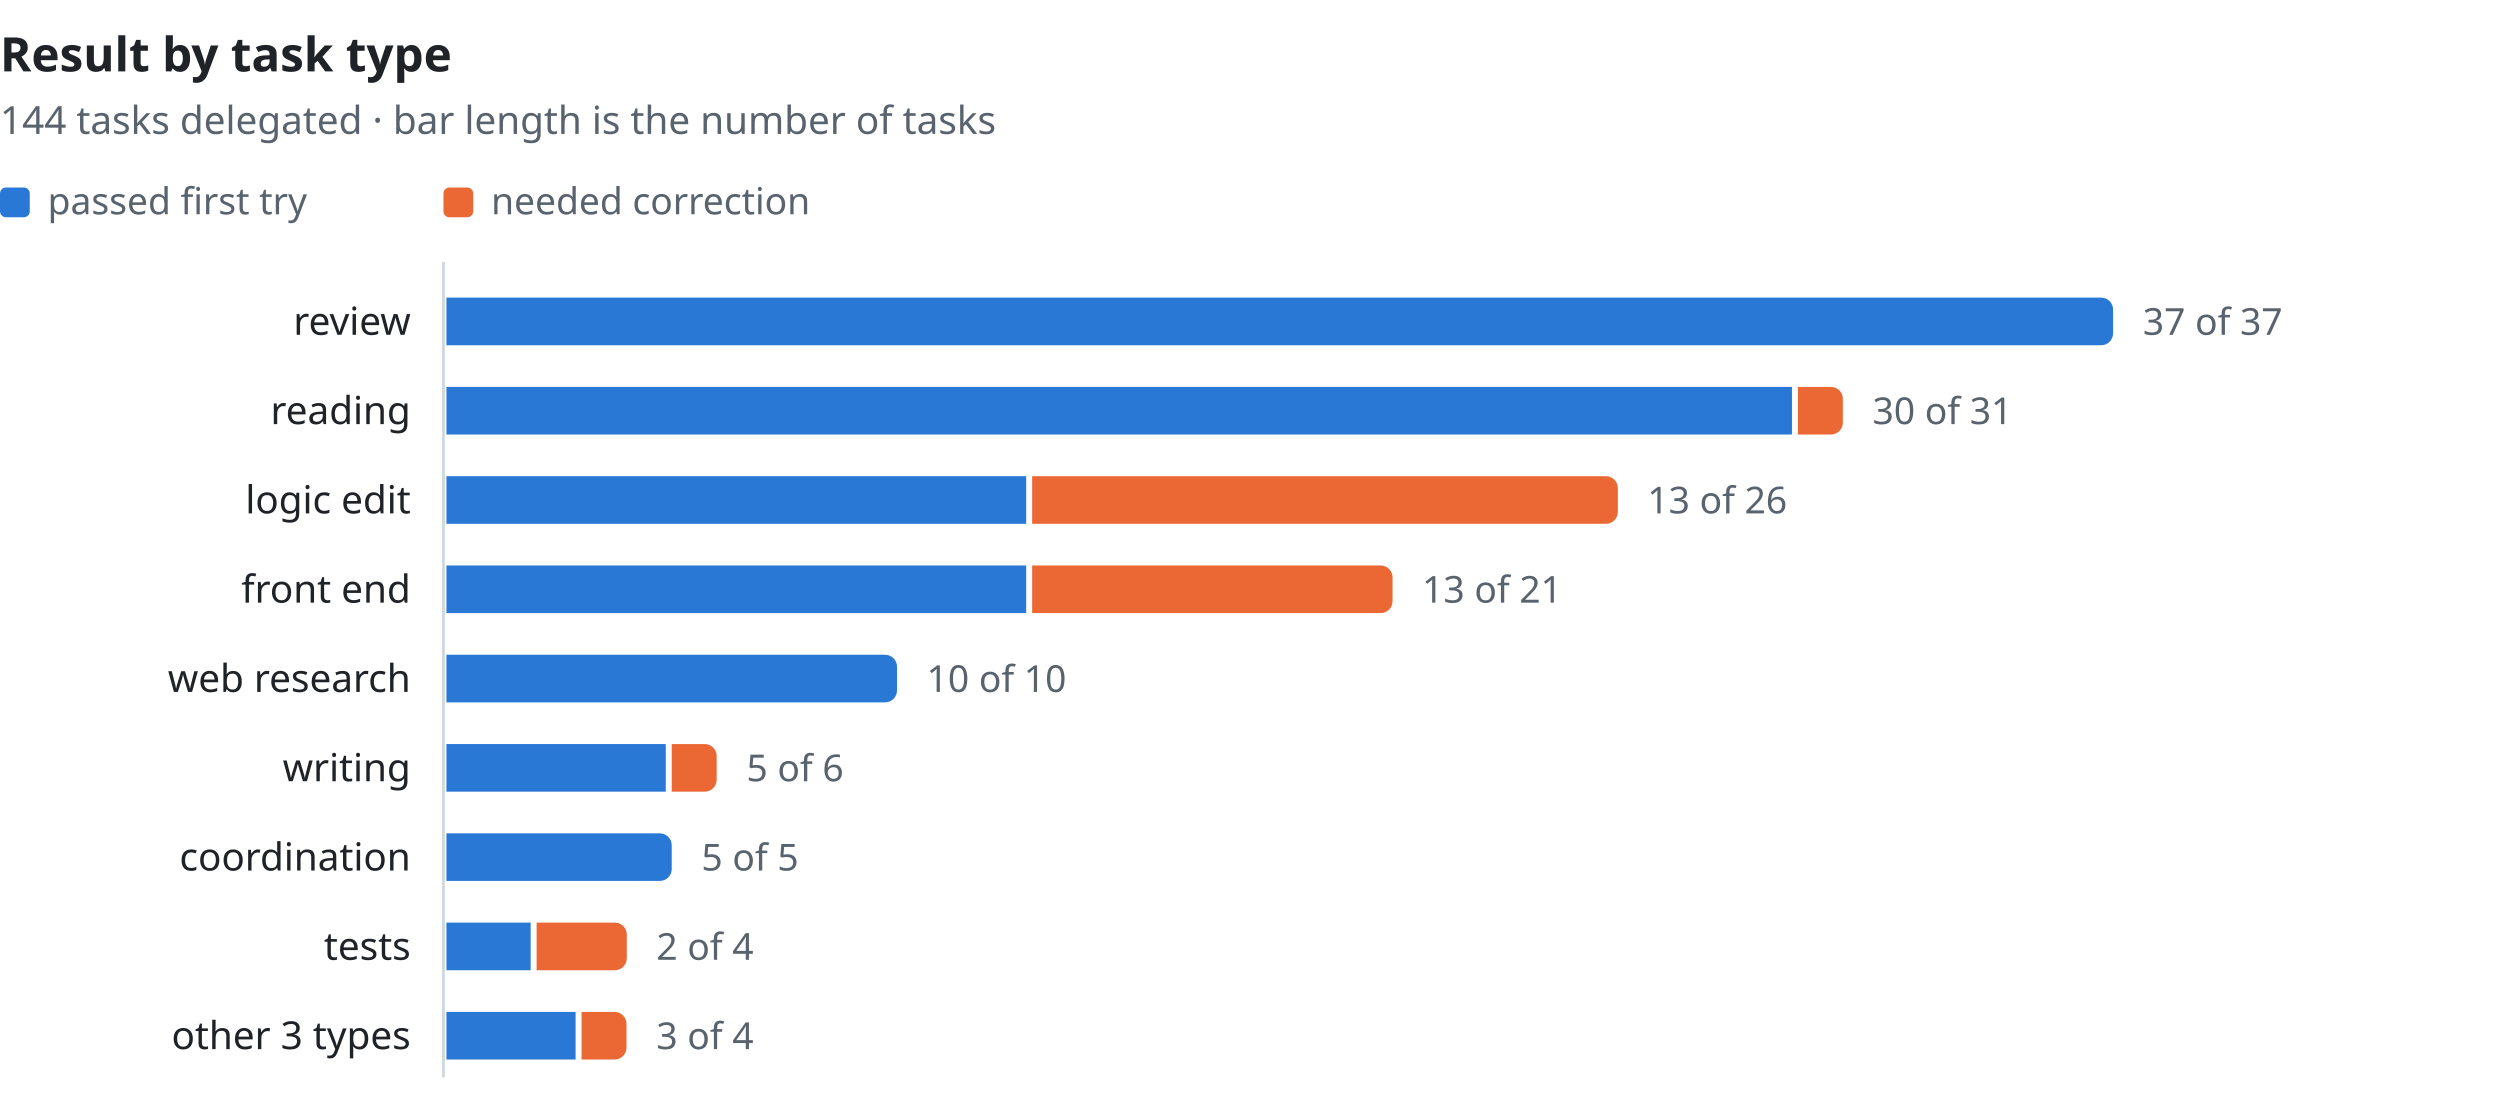
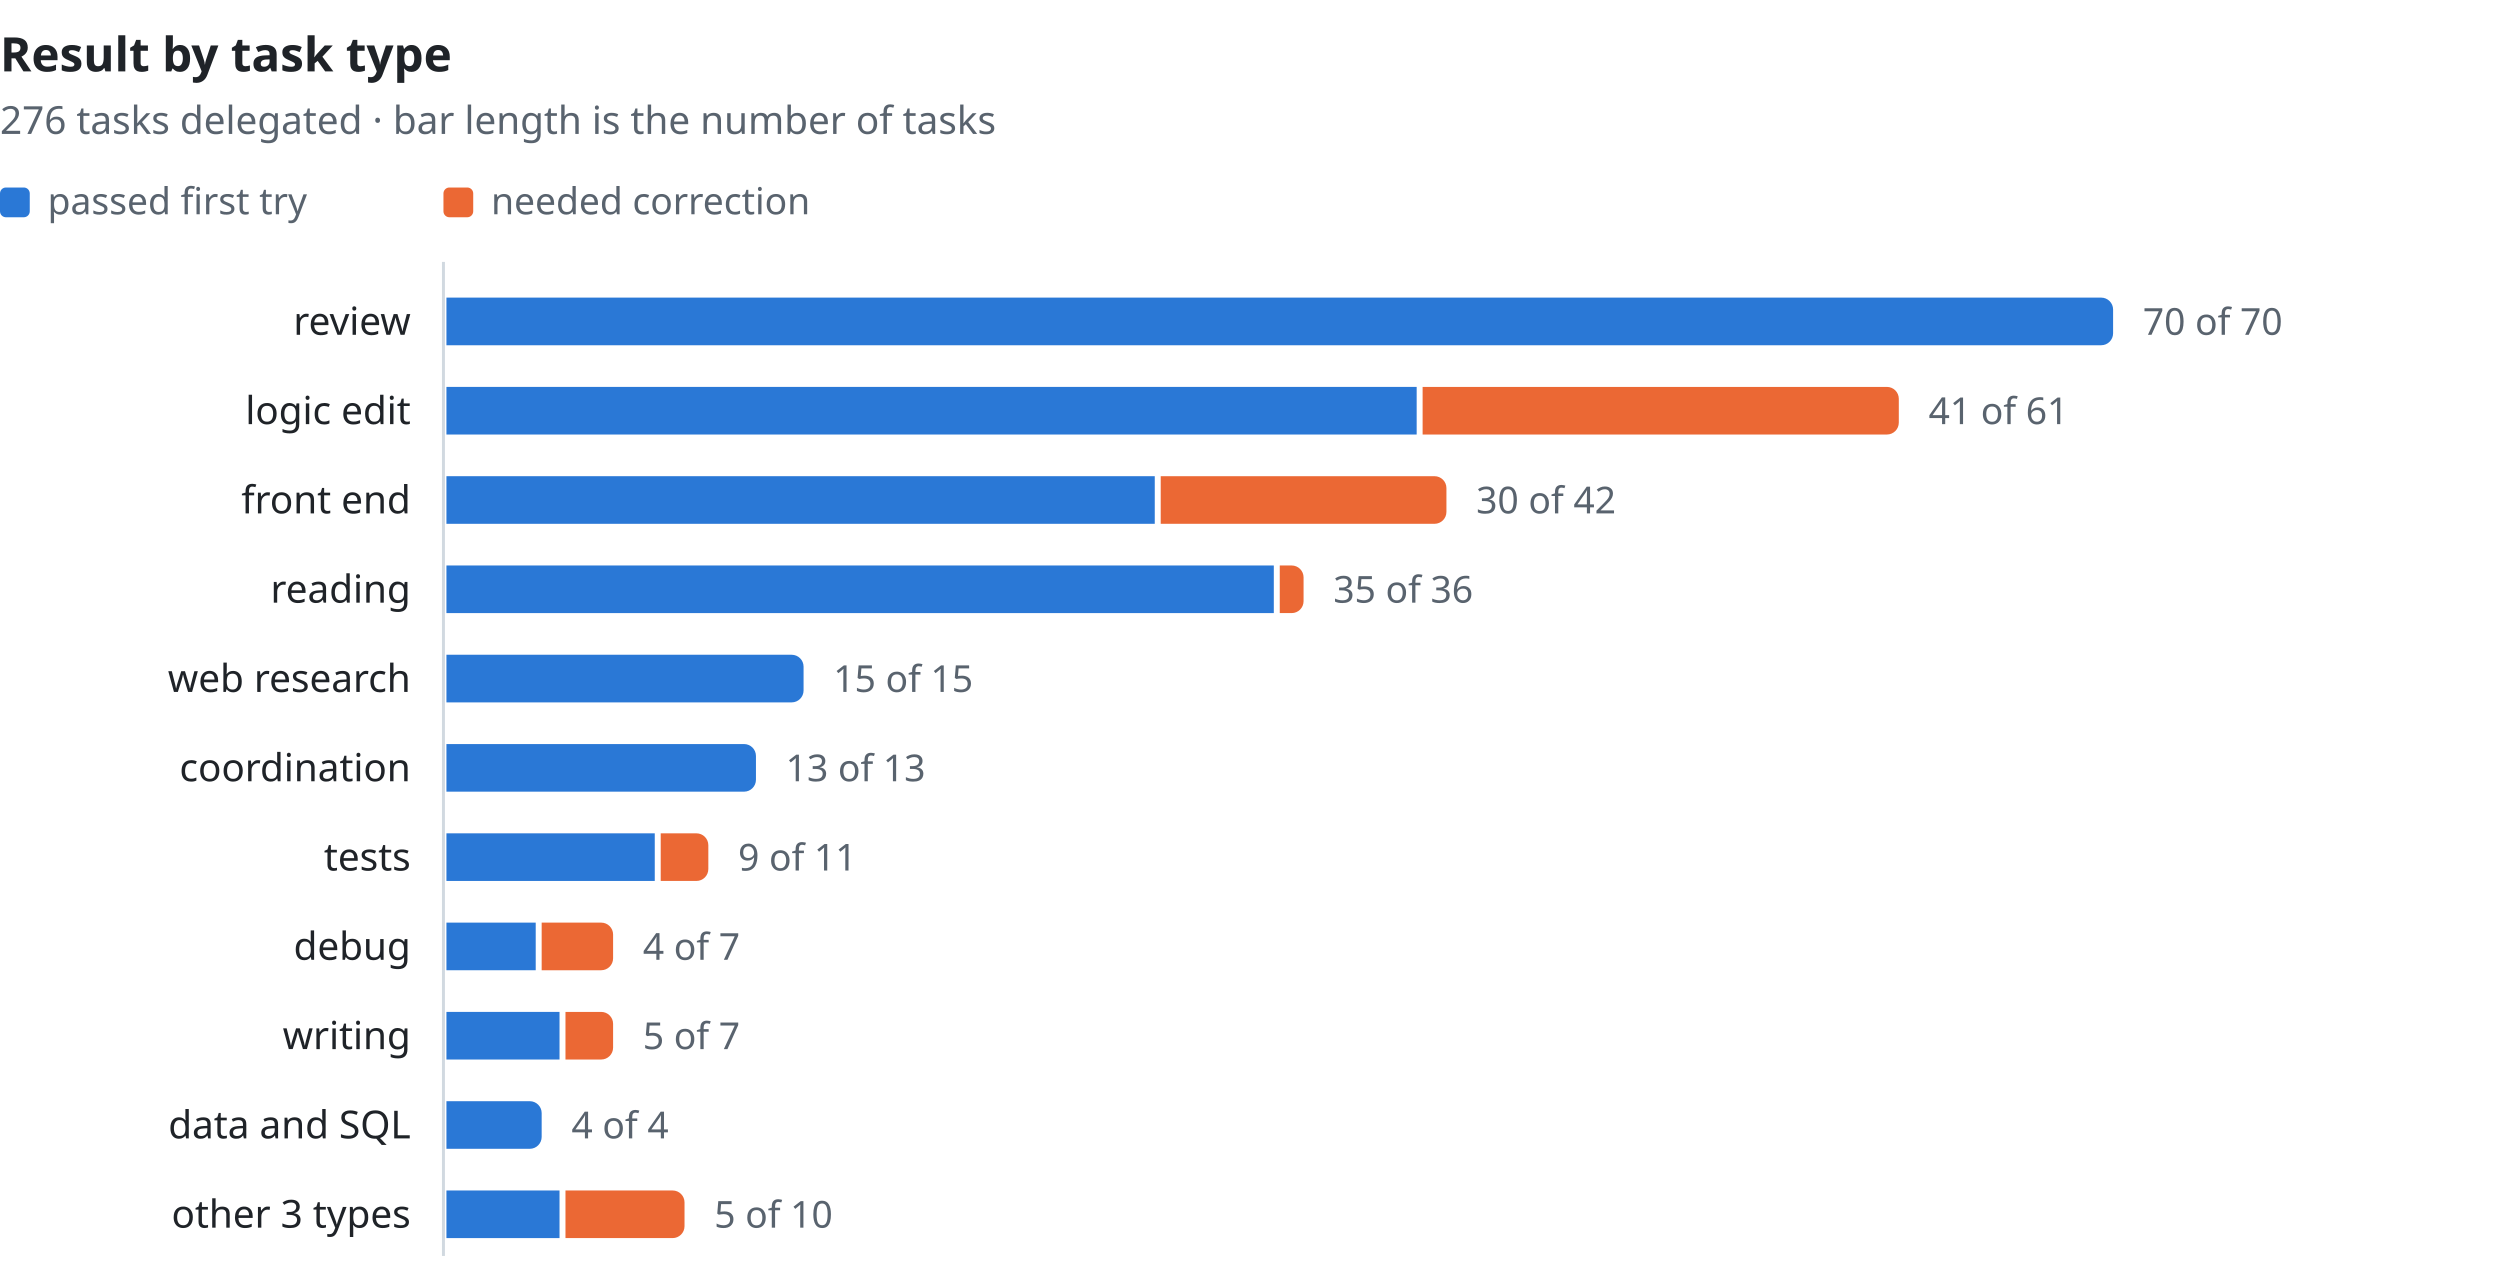
- <svg xmlns="http://www.w3.org/2000/svg" viewBox="0 0 840 370" width="840" height="370" role="img" aria-label="Result by task type: review 37 of 37 first try; reading 30 of 31 first try; logic edit 13 of 26 first try; front end 13 of 21 first try; web research 10 of 10 first try; writing 5 of 6 first try; coordination 5 of 5 first try; tests 2 of 4 first try; other 3 types 3 of 4 first try" font-family="-apple-system,BlinkMacSystemFont,'Segoe UI','Noto Sans',Helvetica,Arial,sans-serif">
+ <svg xmlns="http://www.w3.org/2000/svg" viewBox="0 0 840 430" width="840" height="430" role="img" aria-label="Result by task type: review 70 of 70 first try; logic edit 41 of 61 first try; front end 30 of 42 first try; reading 35 of 36 first try; web research 15 of 15 first try; coordination 13 of 13 first try; tests 9 of 11 first try; debug 4 of 7 first try; writing 5 of 7 first try; data and SQL 4 of 4 first try; other 3 types 5 of 10 first try" font-family="-apple-system,BlinkMacSystemFont,'Segoe UI','Noto Sans',Helvetica,Arial,sans-serif">
  <text x="0" y="24" font-size="16" fill="#1f2328" font-weight="700" text-anchor="start">Result by task type</text>
-   <text x="0" y="45" font-size="13" fill="#59636e" font-weight="400" text-anchor="start">144 tasks delegated · bar length is the number of tasks</text>
+   <text x="0" y="45" font-size="13" fill="#59636e" font-weight="400" text-anchor="start">276 tasks delegated · bar length is the number of tasks</text>
  <rect x="0" y="63" width="10" height="10" rx="2" fill="#2a78d6" />
  <text x="16" y="72" font-size="12.5" fill="#59636e" font-weight="400" text-anchor="start">passed first try</text>
  <rect x="149" y="63" width="10" height="10" rx="2" fill="#eb6834" />
  <text x="165" y="72" font-size="12.5" fill="#59636e" font-weight="400" text-anchor="start">needed correction</text>
-   <path d="M149 88V362" stroke="#d1d9e0" stroke-width="1" />
+   <path d="M149 88V422" stroke="#d1d9e0" stroke-width="1" />
  <text x="138" y="112.5" font-size="13" fill="#1f2328" font-weight="400" text-anchor="end">review</text>
  <path d="M150.0 100.0h556.0a4.0 4.0 0 0 1 4.0 4.0v8.0a4.0 4.0 0 0 1 -4.0 4.0h-556.0z" fill="#2a78d6" />
-   <text x="720.0" y="112.5" font-size="12.5" fill="#59636e" font-weight="400" text-anchor="start">37 of 37</text>
-   <text x="138" y="142.5" font-size="13" fill="#1f2328" font-weight="400" text-anchor="end">reading</text>
-   <rect x="150.0" y="130.0" width="452.1" height="16.0" fill="#2a78d6" />
-   <path d="M604.1 130.0h11.1a4.0 4.0 0 0 1 4.0 4.0v8.0a4.0 4.0 0 0 1 -4.0 4.0h-11.1z" fill="#eb6834" />
-   <text x="629.189" y="142.5" font-size="12.5" fill="#59636e" font-weight="400" text-anchor="start">30 of 31</text>
-   <text x="138" y="172.5" font-size="13" fill="#1f2328" font-weight="400" text-anchor="end">logic edit</text>
-   <rect x="150.0" y="160.0" width="194.8" height="16.0" fill="#2a78d6" />
-   <path d="M346.8 160.0h192.8a4.0 4.0 0 0 1 4.0 4.0v8.0a4.0 4.0 0 0 1 -4.0 4.0h-192.8z" fill="#eb6834" />
-   <text x="553.514" y="172.5" font-size="12.5" fill="#59636e" font-weight="400" text-anchor="start">13 of 26</text>
-   <text x="138" y="202.5" font-size="13" fill="#1f2328" font-weight="400" text-anchor="end">front end</text>
-   <rect x="150.0" y="190.0" width="194.8" height="16.0" fill="#2a78d6" />
-   <path d="M346.8 190.0h117.1a4.0 4.0 0 0 1 4.0 4.0v8.0a4.0 4.0 0 0 1 -4.0 4.0h-117.1z" fill="#eb6834" />
-   <text x="477.838" y="202.5" font-size="12.5" fill="#59636e" font-weight="400" text-anchor="start">13 of 21</text>
+   <text x="720.0" y="112.5" font-size="12.5" fill="#59636e" font-weight="400" text-anchor="start">70 of 70</text>
+   <text x="138" y="142.5" font-size="13" fill="#1f2328" font-weight="400" text-anchor="end">logic edit</text>
+   <rect x="150.0" y="130.0" width="326.0" height="16.0" fill="#2a78d6" />
+   <path d="M478.0 130.0h156.0a4.0 4.0 0 0 1 4.0 4.0v8.0a4.0 4.0 0 0 1 -4.0 4.0h-156.0z" fill="#eb6834" />
+   <text x="648.0" y="142.5" font-size="12.5" fill="#59636e" font-weight="400" text-anchor="start">41 of 61</text>
+   <text x="138" y="172.5" font-size="13" fill="#1f2328" font-weight="400" text-anchor="end">front end</text>
+   <rect x="150.0" y="160.0" width="238.0" height="16.0" fill="#2a78d6" />
+   <path d="M390.0 160.0h92.0a4.0 4.0 0 0 1 4.0 4.0v8.0a4.0 4.0 0 0 1 -4.0 4.0h-92.0z" fill="#eb6834" />
+   <text x="496.0" y="172.5" font-size="12.5" fill="#59636e" font-weight="400" text-anchor="start">30 of 42</text>
+   <text x="138" y="202.5" font-size="13" fill="#1f2328" font-weight="400" text-anchor="end">reading</text>
+   <rect x="150.0" y="190.0" width="278.0" height="16.0" fill="#2a78d6" />
+   <path d="M430.0 190.0h4.0a4.0 4.0 0 0 1 4.0 4.0v8.0a4.0 4.0 0 0 1 -4.0 4.0h-4.0z" fill="#eb6834" />
+   <text x="448.0" y="202.5" font-size="12.5" fill="#59636e" font-weight="400" text-anchor="start">35 of 36</text>
  <text x="138" y="232.5" font-size="13" fill="#1f2328" font-weight="400" text-anchor="end">web research</text>
-   <path d="M150.0 220.0h147.4a4.0 4.0 0 0 1 4.0 4.0v8.0a4.0 4.0 0 0 1 -4.0 4.0h-147.4z" fill="#2a78d6" />
-   <text x="311.351" y="232.5" font-size="12.5" fill="#59636e" font-weight="400" text-anchor="start">10 of 10</text>
-   <text x="138" y="262.5" font-size="13" fill="#1f2328" font-weight="400" text-anchor="end">writing</text>
-   <rect x="150.0" y="250.0" width="73.7" height="16.0" fill="#2a78d6" />
-   <path d="M225.7 250.0h11.1a4.0 4.0 0 0 1 4.0 4.0v8.0a4.0 4.0 0 0 1 -4.0 4.0h-11.1z" fill="#eb6834" />
-   <text x="250.811" y="262.5" font-size="12.5" fill="#59636e" font-weight="400" text-anchor="start">5 of 6</text>
-   <text x="138" y="292.5" font-size="13" fill="#1f2328" font-weight="400" text-anchor="end">coordination</text>
-   <path d="M150.0 280.0h71.7a4.0 4.0 0 0 1 4.0 4.0v8.0a4.0 4.0 0 0 1 -4.0 4.0h-71.7z" fill="#2a78d6" />
-   <text x="235.676" y="292.5" font-size="12.5" fill="#59636e" font-weight="400" text-anchor="start">5 of 5</text>
-   <text x="138" y="322.5" font-size="13" fill="#1f2328" font-weight="400" text-anchor="end">tests</text>
-   <rect x="150.0" y="310.0" width="28.3" height="16.0" fill="#2a78d6" />
-   <path d="M180.3 310.0h26.3a4.0 4.0 0 0 1 4.0 4.0v8.0a4.0 4.0 0 0 1 -4.0 4.0h-26.3z" fill="#eb6834" />
-   <text x="220.541" y="322.5" font-size="12.5" fill="#59636e" font-weight="400" text-anchor="start">2 of 4</text>
-   <text x="138" y="352.5" font-size="13" fill="#1f2328" font-weight="400" text-anchor="end">other 3 types</text>
-   <rect x="150.0" y="340.0" width="43.4" height="16.0" fill="#2a78d6" />
-   <path d="M195.4 340.0h11.1a4.0 4.0 0 0 1 4.0 4.0v8.0a4.0 4.0 0 0 1 -4.0 4.0h-11.1z" fill="#eb6834" />
-   <text x="220.541" y="352.5" font-size="12.5" fill="#59636e" font-weight="400" text-anchor="start">3 of 4</text>
+   <path d="M150.0 220.0h116.0a4.0 4.0 0 0 1 4.0 4.0v8.0a4.0 4.0 0 0 1 -4.0 4.0h-116.0z" fill="#2a78d6" />
+   <text x="280.0" y="232.5" font-size="12.5" fill="#59636e" font-weight="400" text-anchor="start">15 of 15</text>
+   <text x="138" y="262.5" font-size="13" fill="#1f2328" font-weight="400" text-anchor="end">coordination</text>
+   <path d="M150.0 250.0h100.0a4.0 4.0 0 0 1 4.0 4.0v8.0a4.0 4.0 0 0 1 -4.0 4.0h-100.0z" fill="#2a78d6" />
+   <text x="264.0" y="262.5" font-size="12.5" fill="#59636e" font-weight="400" text-anchor="start">13 of 13</text>
+   <text x="138" y="292.5" font-size="13" fill="#1f2328" font-weight="400" text-anchor="end">tests</text>
+   <rect x="150.0" y="280.0" width="70.0" height="16.0" fill="#2a78d6" />
+   <path d="M222.0 280.0h12.0a4.0 4.0 0 0 1 4.0 4.0v8.0a4.0 4.0 0 0 1 -4.0 4.0h-12.0z" fill="#eb6834" />
+   <text x="248.0" y="292.5" font-size="12.5" fill="#59636e" font-weight="400" text-anchor="start">9 of 11</text>
+   <text x="138" y="322.5" font-size="13" fill="#1f2328" font-weight="400" text-anchor="end">debug</text>
+   <rect x="150.0" y="310.0" width="30.0" height="16.0" fill="#2a78d6" />
+   <path d="M182.0 310.0h20.0a4.0 4.0 0 0 1 4.0 4.0v8.0a4.0 4.0 0 0 1 -4.0 4.0h-20.0z" fill="#eb6834" />
+   <text x="216.0" y="322.5" font-size="12.5" fill="#59636e" font-weight="400" text-anchor="start">4 of 7</text>
+   <text x="138" y="352.5" font-size="13" fill="#1f2328" font-weight="400" text-anchor="end">writing</text>
+   <rect x="150.0" y="340.0" width="38.0" height="16.0" fill="#2a78d6" />
+   <path d="M190.0 340.0h12.0a4.0 4.0 0 0 1 4.0 4.0v8.0a4.0 4.0 0 0 1 -4.0 4.0h-12.0z" fill="#eb6834" />
+   <text x="216.0" y="352.5" font-size="12.5" fill="#59636e" font-weight="400" text-anchor="start">5 of 7</text>
+   <text x="138" y="382.5" font-size="13" fill="#1f2328" font-weight="400" text-anchor="end">data and SQL</text>
+   <path d="M150.0 370.0h28.0a4.0 4.0 0 0 1 4.0 4.0v8.0a4.0 4.0 0 0 1 -4.0 4.0h-28.0z" fill="#2a78d6" />
+   <text x="192.0" y="382.5" font-size="12.5" fill="#59636e" font-weight="400" text-anchor="start">4 of 4</text>
+   <text x="138" y="412.5" font-size="13" fill="#1f2328" font-weight="400" text-anchor="end">other 3 types</text>
+   <rect x="150.0" y="400.0" width="38.0" height="16.0" fill="#2a78d6" />
+   <path d="M190.0 400.0h36.0a4.0 4.0 0 0 1 4.0 4.0v8.0a4.0 4.0 0 0 1 -4.0 4.0h-36.0z" fill="#eb6834" />
+   <text x="240.0" y="412.5" font-size="12.5" fill="#59636e" font-weight="400" text-anchor="start">5 of 10</text>
</svg>
